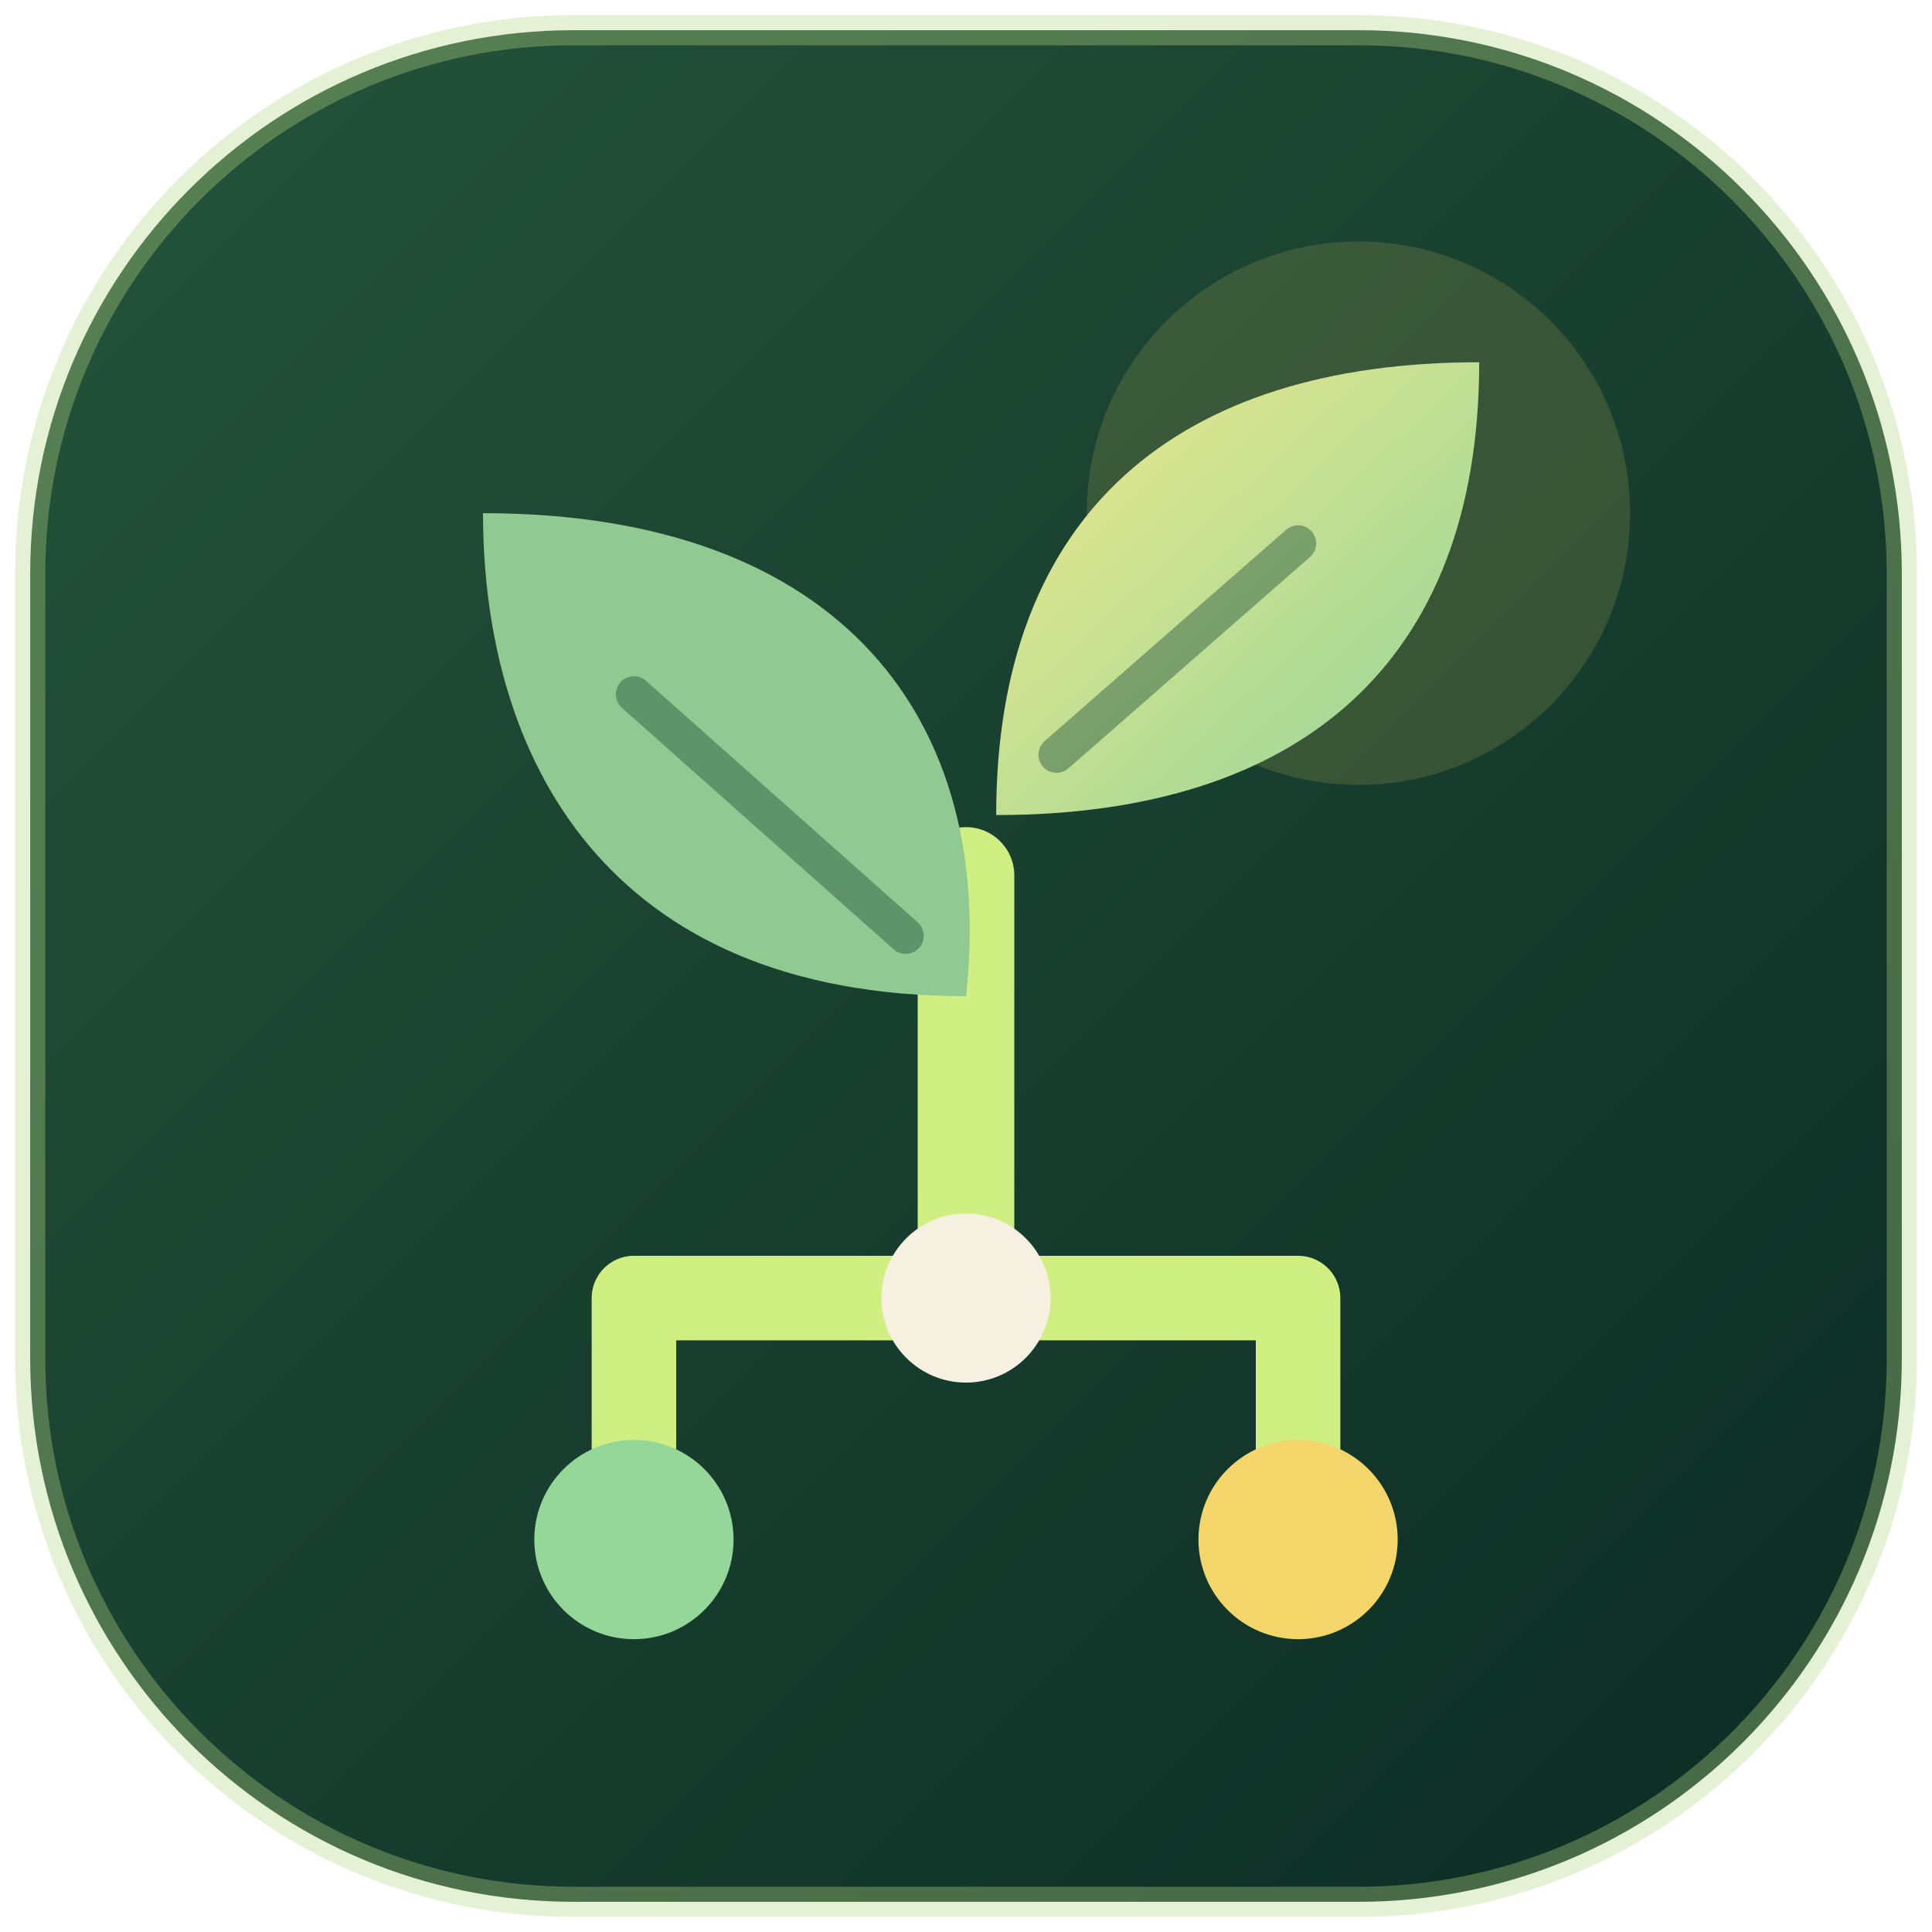
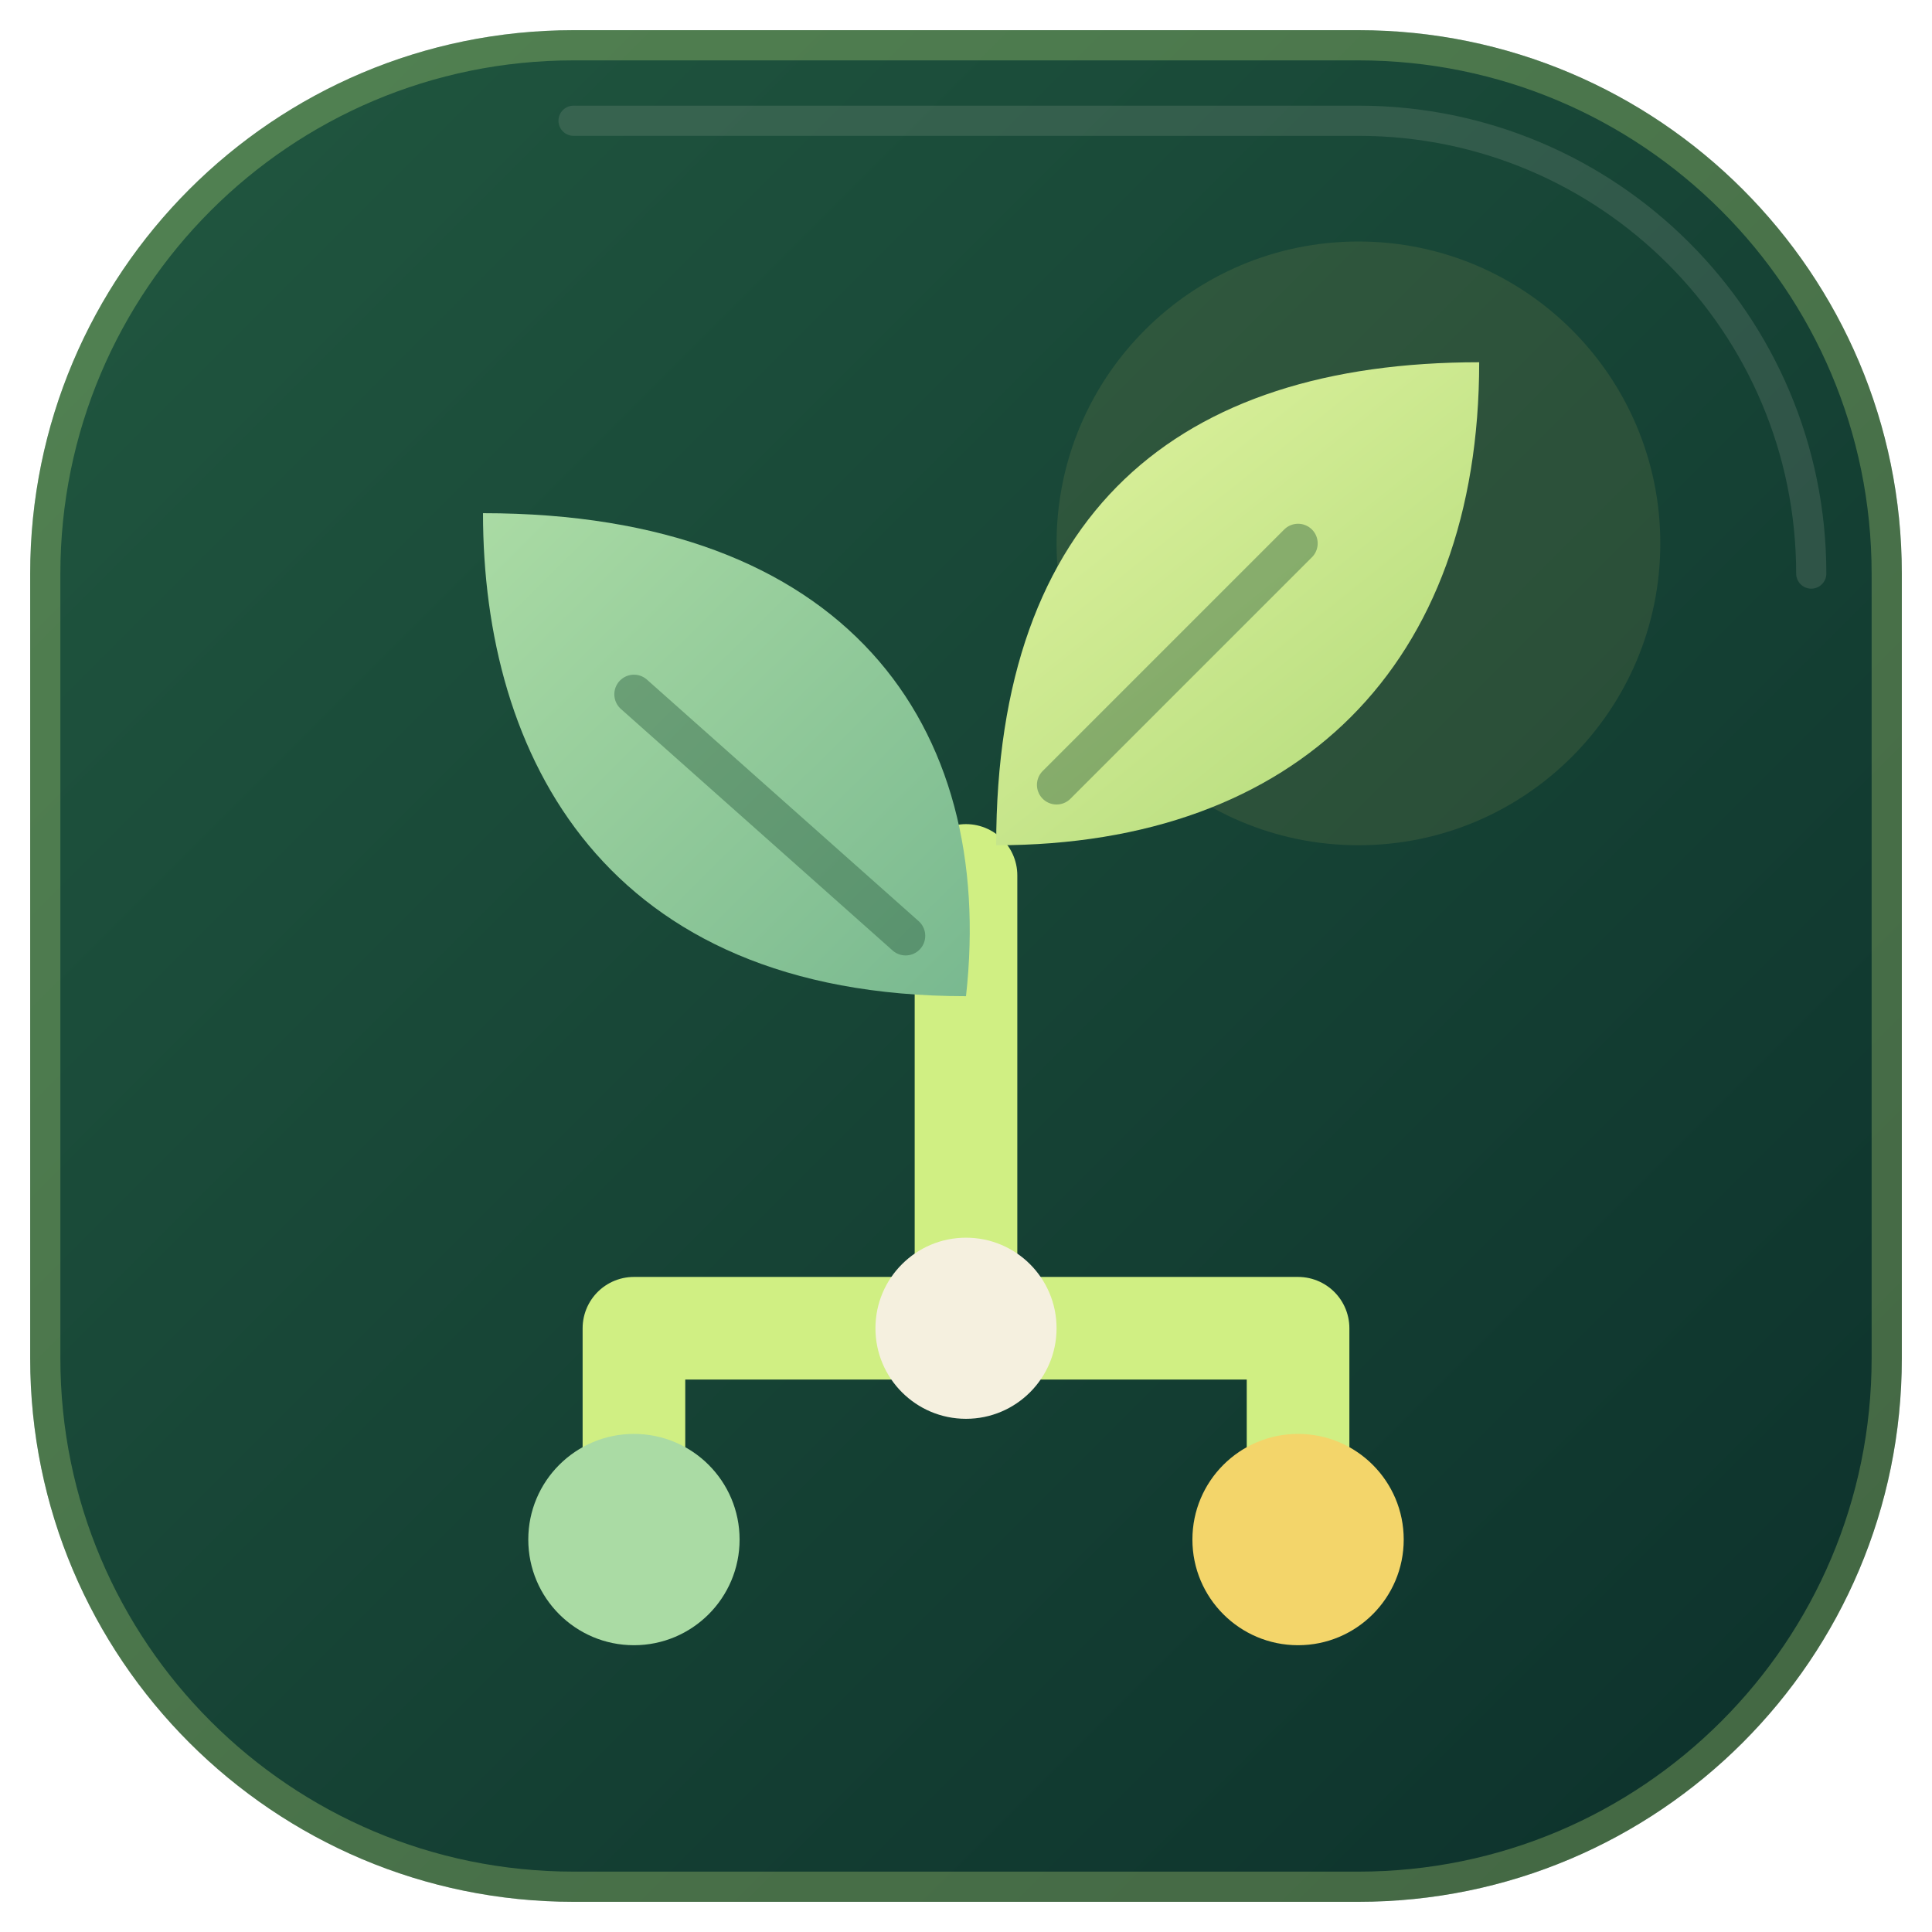
<svg xmlns="http://www.w3.org/2000/svg" viewBox="0 0 64 64">
  <defs>
-     <linearGradient id="forest" x2="1" y2="1">
-       <stop stop-color="#25543a" />
-       <stop offset="1" stop-color="#0b2b24" />
+     <linearGradient id="rd-forest" x1="0" y1="0" x2="1" y2="1">
+       <stop stop-color="#215840" />
+       <stop offset="1" stop-color="#0c302b" />
    </linearGradient>
-     <linearGradient id="leaf" x2="1" y2="1">
-       <stop stop-color="#f1e98b" />
-       <stop offset="1" stop-color="#92d59b" />
+     <linearGradient id="rd-leaf" x1="0" y1="0" x2=".8" y2="1">
+       <stop stop-color="#e1f4a0" />
+       <stop offset="1" stop-color="#b5dc7d" />
+     </linearGradient>
+     <linearGradient id="rd-sprout" x1="0" y1="0" x2="1" y2="1">
+       <stop stop-color="#aadba4" />
+       <stop offset="1" stop-color="#79b990" />
    </linearGradient>
  </defs>
-   <rect x="1" y="1" width="62" height="62" rx="18" fill="url(#forest)" stroke="#b6d785" stroke-opacity=".35" />
-   <circle cx="45" cy="17" r="9" fill="#f3d56a" fill-opacity=".15" />
-   <path d="M32 44V29" fill="none" stroke="#d0ef83" stroke-width="3.2" stroke-linecap="round" />
-   <path d="M32 33C20 33 16 25 16 17c12 0 17 7 16 16Z" fill="#90c992" />
-   <path d="M33 27c0-10 6-15 16-15 0 10-6 15-16 15Z" fill="url(#leaf)" />
-   <path d="m21 23 9 8m13-13-8 7" fill="none" stroke="#25553a" stroke-width="1.2" stroke-opacity=".45" stroke-linecap="round" />
-   <path d="M32 43H21v8m11-8h11v8" fill="none" stroke="#d0ef83" stroke-width="2.8" stroke-linejoin="round" />
-   <circle cx="21" cy="51" r="3.3" fill="#94d798" />
-   <circle cx="43" cy="51" r="3.3" fill="#f3d56a" />
-   <circle cx="32" cy="43" r="2.8" fill="#f5f0df" />
+   <rect x="1" y="1" width="62" height="62" rx="18" fill="url(#rd-forest)" />
+   <rect x="1.5" y="1.5" width="61" height="61" rx="17.5" fill="none" stroke="#d0ef83" stroke-opacity=".28" />
+   <path d="M19 4h26a15 15 0 0 1 15 15" fill="none" stroke="#f5f0df" stroke-opacity=".12" stroke-linecap="round" />
+   <circle cx="45" cy="18" r="10" fill="#f3d56a" fill-opacity=".1" />
+   <path d="M32 44V29" fill="none" stroke="#d0ef83" stroke-width="3.4" stroke-linecap="round" />
+   <path d="M32 33C20 33 16 25 16 17c12 0 17 7 16 16Z" fill="url(#rd-sprout)" />
+   <path d="M33 28c0-11 6-16 16-16 0 10-6 16-16 16Z" fill="url(#rd-leaf)" />
+   <path d="m21 23 9 8m13-13-8 8" fill="none" stroke="#25553a" stroke-width="1.3" stroke-opacity=".4" stroke-linecap="round" />
+   <path d="M32 44H21v7m11-7h11v7" fill="none" stroke="#d0ef83" stroke-width="3.4" stroke-linecap="round" stroke-linejoin="round" />
+   <circle cx="21" cy="51" r="3.5" fill="#aadba4" />
+   <circle cx="43" cy="51" r="3.5" fill="#f3d56a" />
+   <circle cx="32" cy="44" r="3" fill="#f5f0df" />
</svg>
